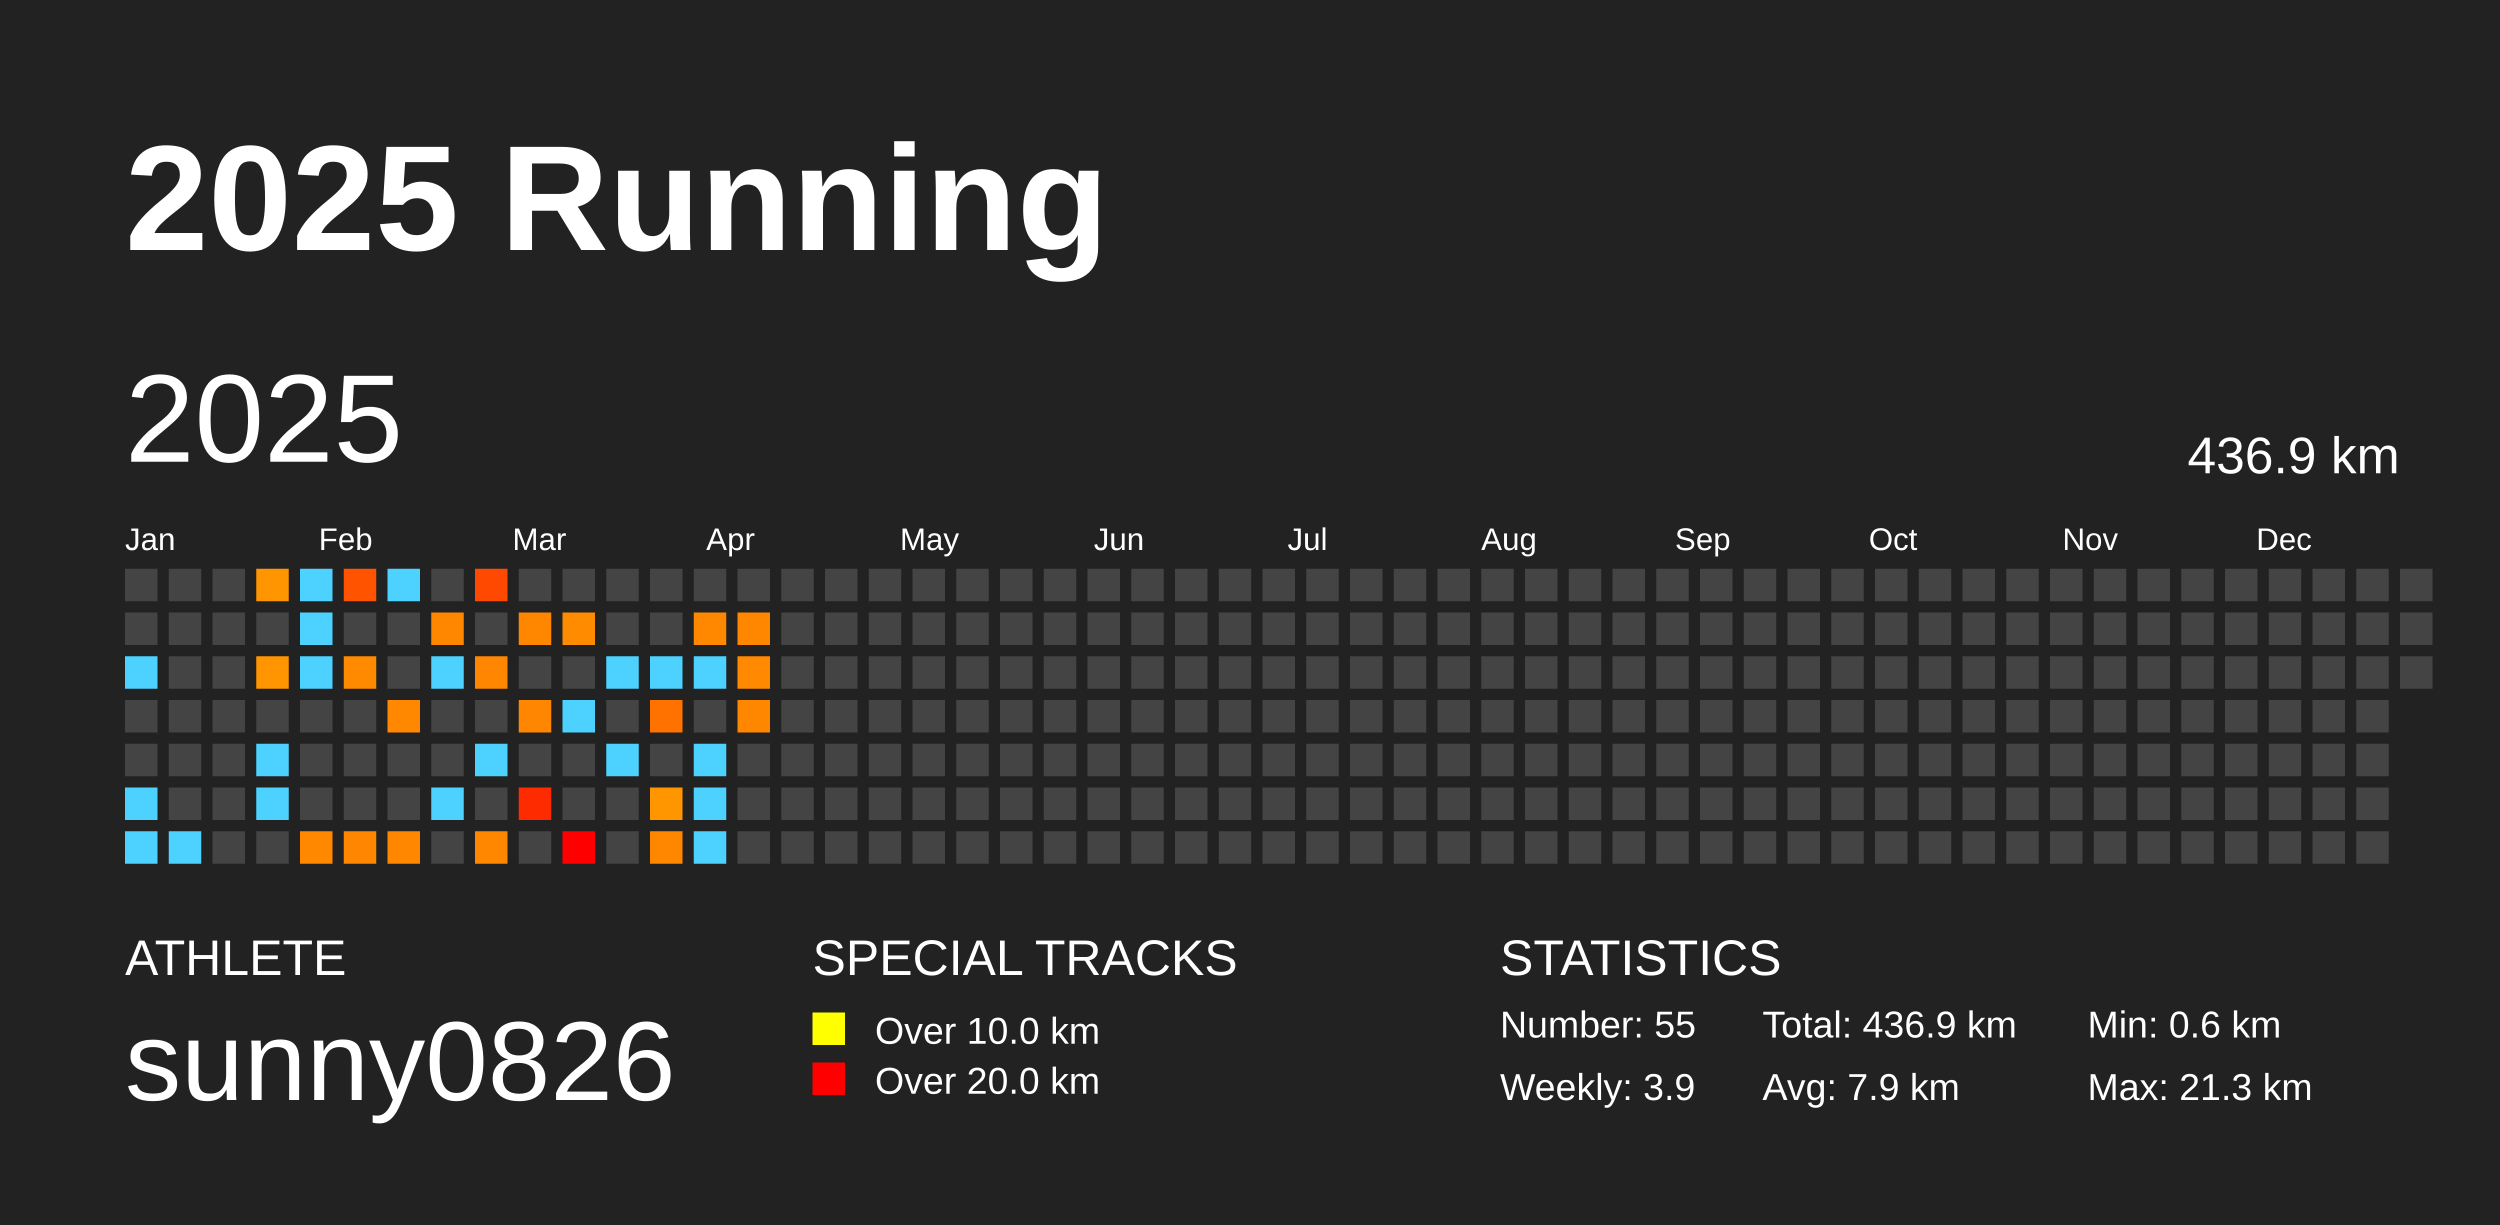
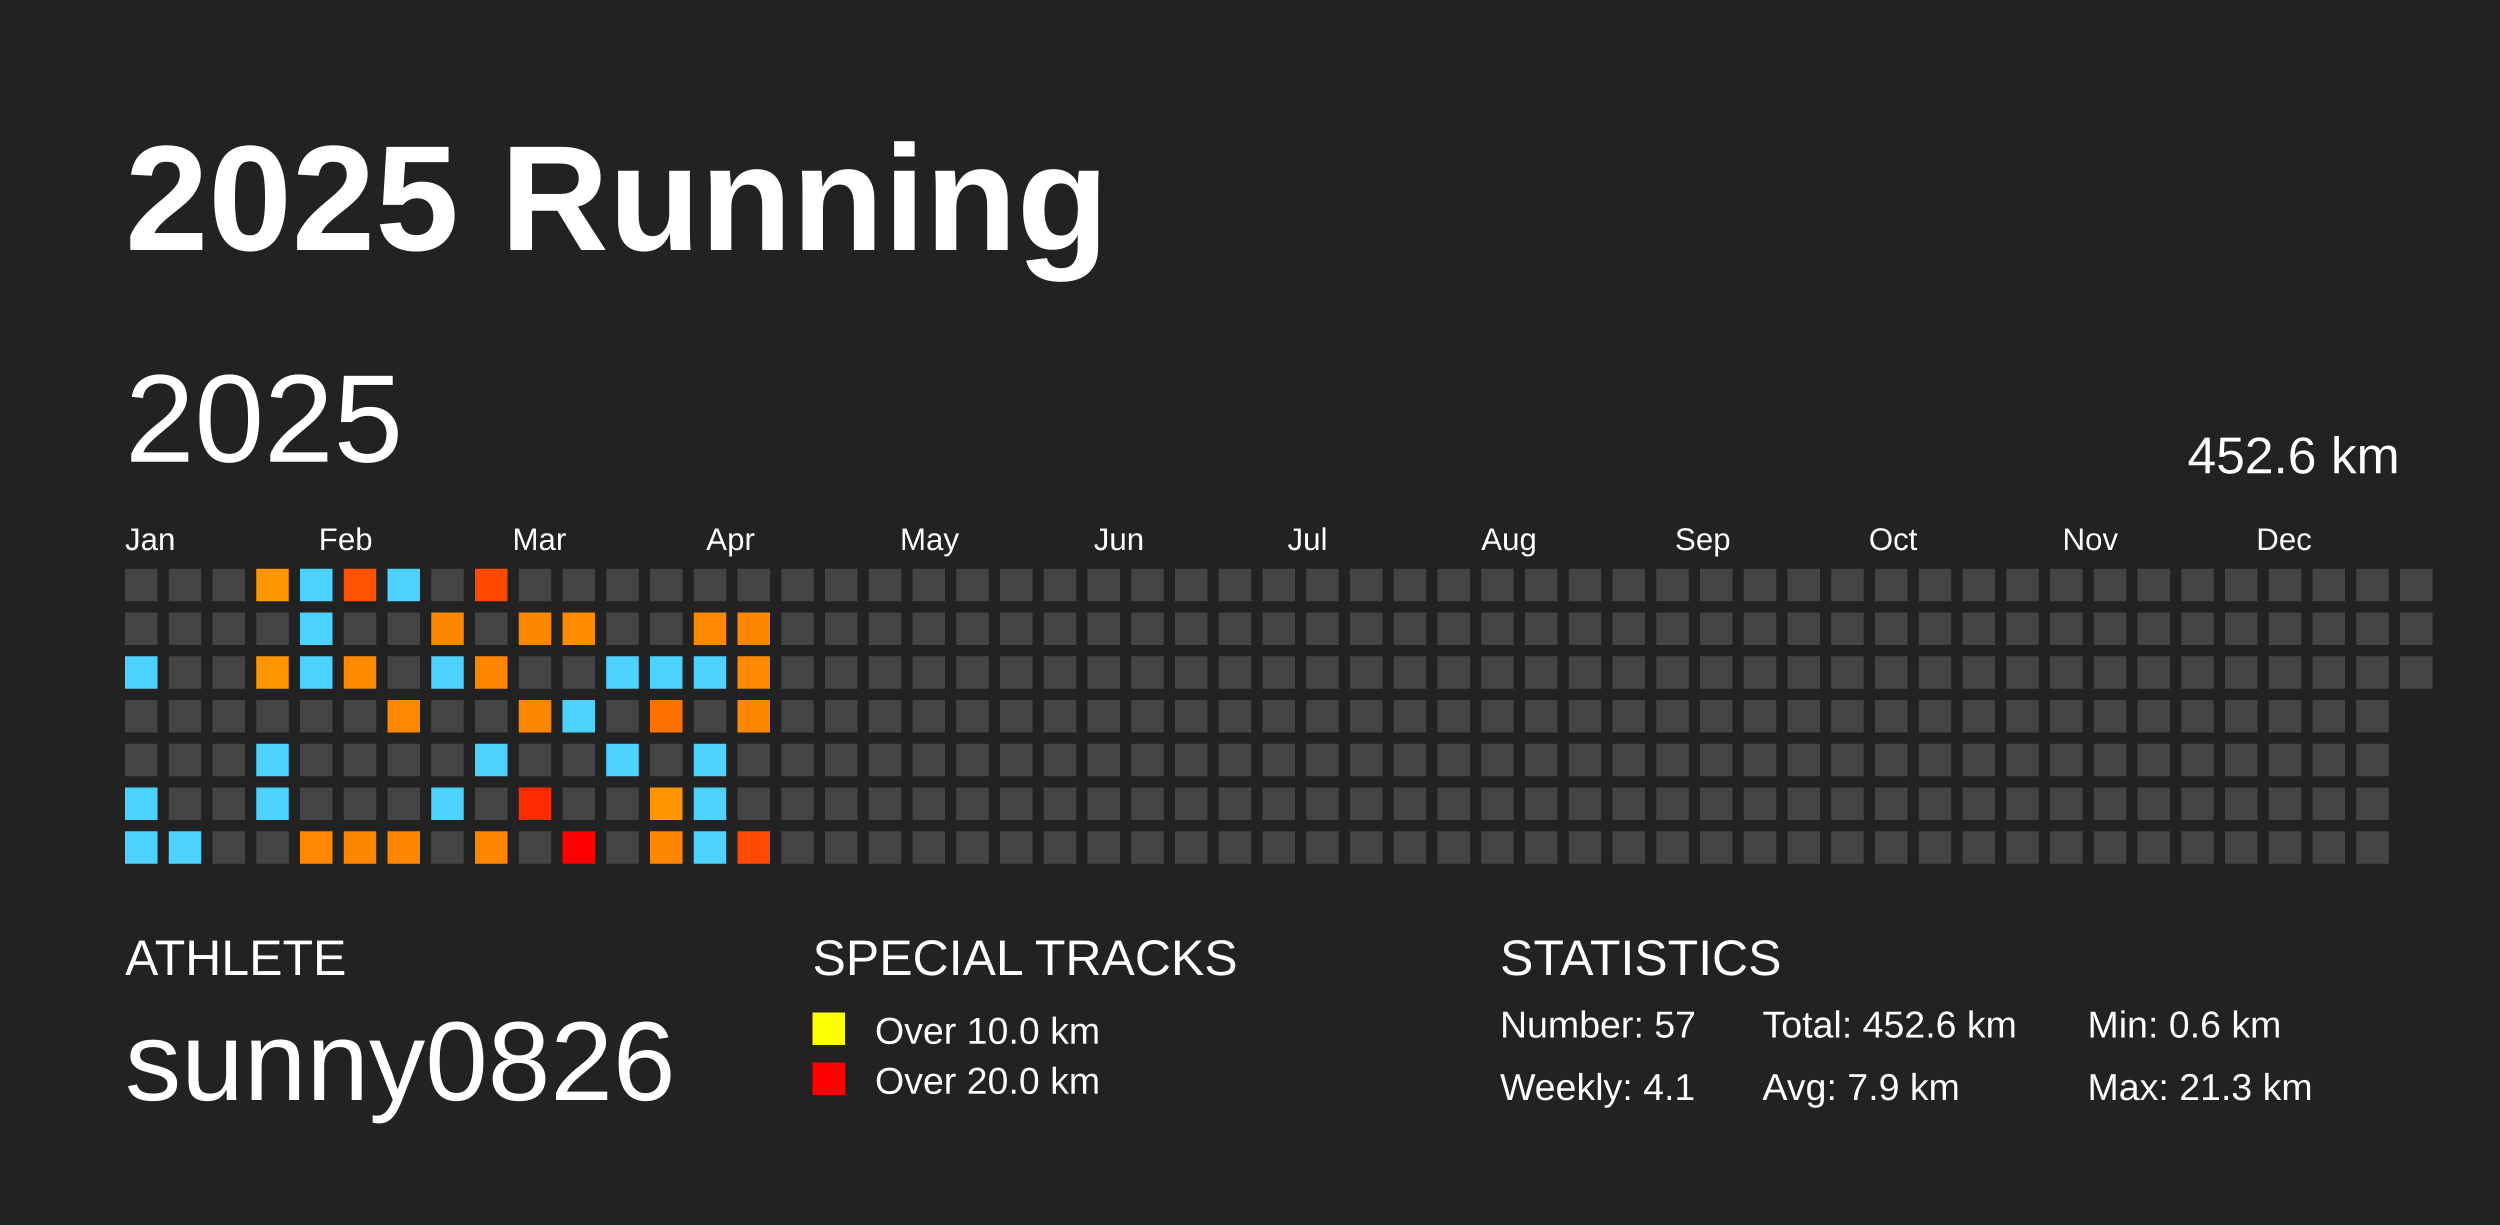
<svg xmlns="http://www.w3.org/2000/svg" baseProfile="full" height="98mm" version="1.1" viewBox="0,0,200,98" width="200mm">
  <defs />
  <rect fill="#222222" height="98" width="200" x="0" y="0" />
  <text fill="#FFFFFF" style="font-size:12px; font-family:Arial; font-weight:bold;" x="10" y="20">2025 Running</text>
  <text fill="#FFFFFF" style="font-size:4px; font-family:Arial" x="10" y="78">ATHLETE</text>
  <text fill="#FFFFFF" style="font-size:9px; font-family:Arial" x="10" y="88">sunny0826</text>
  <text fill="#FFFFFF" style="font-size:4px; font-family:Arial" x="65" y="78">SPECIAL TRACKS</text>
  <rect fill="yellow" height="2.6" width="2.6" x="65" y="81" />
  <text fill="#FFFFFF" style="font-size:3px; font-family:Arial" x="70" y="83.5">Over 10.0 km</text>
  <rect fill="red" height="2.6" width="2.6" x="65" y="85" />
  <text fill="#FFFFFF" style="font-size:3px; font-family:Arial" x="70" y="87.5">Over 20.0 km</text>
  <text fill="#FFFFFF" style="font-size:4px; font-family:Arial" x="120" y="78">STATISTICS</text>
-   <text fill="#FFFFFF" style="font-size:3px; font-family:Arial" x="120" y="83">Number: 55</text>
-   <text fill="#FFFFFF" style="font-size:3px; font-family:Arial" x="120" y="88">Weekly: 3.9</text>
-   <text fill="#FFFFFF" style="font-size:3px; font-family:Arial" x="141" y="83">Total: 436.9 km</text>
+   <text fill="#FFFFFF" style="font-size:3px; font-family:Arial" x="120" y="83">Number: 57</text>
+   <text fill="#FFFFFF" style="font-size:3px; font-family:Arial" x="120" y="88">Weekly: 4.1</text>
+   <text fill="#FFFFFF" style="font-size:3px; font-family:Arial" x="141" y="83">Total: 452.6 km</text>
  <text fill="#FFFFFF" style="font-size:3px; font-family:Arial" x="141" y="88">Avg: 7.9 km</text>
  <text fill="#FFFFFF" style="font-size:3px; font-family:Arial" x="167" y="83">Min: 0.6 km</text>
  <text fill="#FFFFFF" style="font-size:3px; font-family:Arial" x="167" y="88">Max: 21.3 km</text>
  <text dominant-baseline="hanging" fill="#FFFFFF" style="font-size:10.0px; font-family:Arial;" x="10" y="30">2025</text>
-   <text dominant-baseline="hanging" fill="#FFFFFF" style="font-size:4.125px; font-family:Arial;" x="175" y="35">436.9 km</text>
+   <text dominant-baseline="hanging" fill="#FFFFFF" style="font-size:4.125px; font-family:Arial;" x="175" y="35">452.6 km</text>
  <text fill="#FFFFFF" style="font-size:2.5px; font-family:Arial" x="10.0" y="44">Jan</text>
  <text fill="#FFFFFF" style="font-size:2.5px; font-family:Arial" x="25.5" y="44">Feb</text>
  <text fill="#FFFFFF" style="font-size:2.5px; font-family:Arial" x="41.0" y="44">Mar</text>
  <text fill="#FFFFFF" style="font-size:2.5px; font-family:Arial" x="56.5" y="44">Apr</text>
  <text fill="#FFFFFF" style="font-size:2.5px; font-family:Arial" x="72.0" y="44">May</text>
  <text fill="#FFFFFF" style="font-size:2.5px; font-family:Arial" x="87.5" y="44">Jun</text>
  <text fill="#FFFFFF" style="font-size:2.5px; font-family:Arial" x="103.0" y="44">Jul</text>
  <text fill="#FFFFFF" style="font-size:2.5px; font-family:Arial" x="118.5" y="44">Aug</text>
  <text fill="#FFFFFF" style="font-size:2.5px; font-family:Arial" x="134.0" y="44">Sep</text>
  <text fill="#FFFFFF" style="font-size:2.5px; font-family:Arial" x="149.5" y="44">Oct</text>
  <text fill="#FFFFFF" style="font-size:2.5px; font-family:Arial" x="165.0" y="44">Nov</text>
  <text fill="#FFFFFF" style="font-size:2.5px; font-family:Arial" x="180.5" y="44">Dec</text>
  <rect fill="#444444" height="2.6" width="2.6" x="10.0" y="45.5" />
  <rect fill="#444444" height="2.6" width="2.6" x="10.0" y="49.0" />
  <rect fill="#4dd2ff" height="2.6" width="2.6" x="10.0" y="52.5" />
  <rect fill="#444444" height="2.6" width="2.6" x="10.0" y="56.0" />
  <rect fill="#444444" height="2.6" width="2.6" x="10.0" y="59.5" />
  <rect fill="#4dd2ff" height="2.6" width="2.6" x="10.0" y="63.0" />
  <rect fill="#4dd2ff" height="2.6" width="2.6" x="10.0" y="66.5" />
  <rect fill="#444444" height="2.6" width="2.6" x="13.5" y="45.5" />
  <rect fill="#444444" height="2.6" width="2.6" x="13.5" y="49.0" />
  <rect fill="#444444" height="2.6" width="2.6" x="13.5" y="52.5" />
  <rect fill="#444444" height="2.6" width="2.6" x="13.5" y="56.0" />
  <rect fill="#444444" height="2.6" width="2.6" x="13.5" y="59.5" />
  <rect fill="#444444" height="2.6" width="2.6" x="13.5" y="63.0" />
  <rect fill="#4dd2ff" height="2.6" width="2.6" x="13.5" y="66.5" />
  <rect fill="#444444" height="2.6" width="2.6" x="17.0" y="45.5" />
  <rect fill="#444444" height="2.6" width="2.6" x="17.0" y="49.0" />
  <rect fill="#444444" height="2.6" width="2.6" x="17.0" y="52.5" />
  <rect fill="#444444" height="2.6" width="2.6" x="17.0" y="56.0" />
  <rect fill="#444444" height="2.6" width="2.6" x="17.0" y="59.5" />
  <rect fill="#444444" height="2.6" width="2.6" x="17.0" y="63.0" />
  <rect fill="#444444" height="2.6" width="2.6" x="17.0" y="66.5" />
  <rect fill="#ff9500" height="2.6" width="2.6" x="20.5" y="45.5" />
  <rect fill="#444444" height="2.6" width="2.6" x="20.5" y="49.0" />
  <rect fill="#ff9500" height="2.6" width="2.6" x="20.5" y="52.5" />
  <rect fill="#444444" height="2.6" width="2.6" x="20.5" y="56.0" />
  <rect fill="#4dd2ff" height="2.6" width="2.6" x="20.5" y="59.5" />
  <rect fill="#4dd2ff" height="2.6" width="2.6" x="20.5" y="63.0" />
  <rect fill="#444444" height="2.6" width="2.6" x="20.5" y="66.5" />
  <rect fill="#4dd2ff" height="2.6" width="2.6" x="24.0" y="45.5" />
  <rect fill="#4dd2ff" height="2.6" width="2.6" x="24.0" y="49.0" />
  <rect fill="#4dd2ff" height="2.6" width="2.6" x="24.0" y="52.5" />
  <rect fill="#444444" height="2.6" width="2.6" x="24.0" y="56.0" />
  <rect fill="#444444" height="2.6" width="2.6" x="24.0" y="59.5" />
  <rect fill="#444444" height="2.6" width="2.6" x="24.0" y="63.0" />
  <rect fill="#ff8800" height="2.6" width="2.6" x="24.0" y="66.5" />
  <rect fill="#ff5300" height="2.6" width="2.6" x="27.5" y="45.5" />
  <rect fill="#444444" height="2.6" width="2.6" x="27.5" y="49.0" />
  <rect fill="#ff8a00" height="2.6" width="2.6" x="27.5" y="52.5" />
  <rect fill="#444444" height="2.6" width="2.6" x="27.5" y="56.0" />
  <rect fill="#444444" height="2.6" width="2.6" x="27.5" y="59.5" />
  <rect fill="#444444" height="2.6" width="2.6" x="27.5" y="63.0" />
  <rect fill="#ff8600" height="2.6" width="2.6" x="27.5" y="66.5" />
  <rect fill="#4dd2ff" height="2.6" width="2.6" x="31.0" y="45.5" />
  <rect fill="#444444" height="2.6" width="2.6" x="31.0" y="49.0" />
  <rect fill="#444444" height="2.6" width="2.6" x="31.0" y="52.5" />
  <rect fill="#ff8800" height="2.6" width="2.6" x="31.0" y="56.0" />
  <rect fill="#444444" height="2.6" width="2.6" x="31.0" y="59.5" />
  <rect fill="#444444" height="2.6" width="2.6" x="31.0" y="63.0" />
  <rect fill="#ff8700" height="2.6" width="2.6" x="31.0" y="66.5" />
  <rect fill="#444444" height="2.6" width="2.6" x="34.5" y="45.5" />
  <rect fill="#ff8700" height="2.6" width="2.6" x="34.5" y="49.0" />
  <rect fill="#4dd2ff" height="2.6" width="2.6" x="34.5" y="52.5" />
  <rect fill="#444444" height="2.6" width="2.6" x="34.5" y="56.0" />
  <rect fill="#444444" height="2.6" width="2.6" x="34.5" y="59.5" />
  <rect fill="#4dd2ff" height="2.6" width="2.6" x="34.5" y="63.0" />
  <rect fill="#444444" height="2.6" width="2.6" x="34.5" y="66.5" />
  <rect fill="#ff4900" height="2.6" width="2.6" x="38.0" y="45.5" />
  <rect fill="#444444" height="2.6" width="2.6" x="38.0" y="49.0" />
  <rect fill="#ff8600" height="2.6" width="2.6" x="38.0" y="52.5" />
  <rect fill="#444444" height="2.6" width="2.6" x="38.0" y="56.0" />
  <rect fill="#4dd2ff" height="2.6" width="2.6" x="38.0" y="59.5" />
  <rect fill="#444444" height="2.6" width="2.6" x="38.0" y="63.0" />
  <rect fill="#ff8700" height="2.6" width="2.6" x="38.0" y="66.5" />
  <rect fill="#444444" height="2.6" width="2.6" x="41.5" y="45.5" />
  <rect fill="#ff8700" height="2.6" width="2.6" x="41.5" y="49.0" />
  <rect fill="#444444" height="2.6" width="2.6" x="41.5" y="52.5" />
  <rect fill="#ff8600" height="2.6" width="2.6" x="41.5" y="56.0" />
  <rect fill="#444444" height="2.6" width="2.6" x="41.5" y="59.5" />
  <rect fill="#ff2b00" height="2.6" width="2.6" x="41.5" y="63.0" />
  <rect fill="#444444" height="2.6" width="2.6" x="41.5" y="66.5" />
  <rect fill="#444444" height="2.6" width="2.6" x="45.0" y="45.5" />
  <rect fill="#ff8c00" height="2.6" width="2.6" x="45.0" y="49.0" />
  <rect fill="#444444" height="2.6" width="2.6" x="45.0" y="52.5" />
  <rect fill="#4dd2ff" height="2.6" width="2.6" x="45.0" y="56.0" />
  <rect fill="#444444" height="2.6" width="2.6" x="45.0" y="59.5" />
  <rect fill="#444444" height="2.6" width="2.6" x="45.0" y="63.0" />
  <rect fill="red" height="2.6" width="2.6" x="45.0" y="66.5" />
  <rect fill="#444444" height="2.6" width="2.6" x="48.5" y="45.5" />
  <rect fill="#444444" height="2.6" width="2.6" x="48.5" y="49.0" />
  <rect fill="#4dd2ff" height="2.6" width="2.6" x="48.5" y="52.5" />
  <rect fill="#444444" height="2.6" width="2.6" x="48.5" y="56.0" />
  <rect fill="#4dd2ff" height="2.6" width="2.6" x="48.5" y="59.5" />
  <rect fill="#444444" height="2.6" width="2.6" x="48.5" y="63.0" />
  <rect fill="#444444" height="2.6" width="2.6" x="48.5" y="66.5" />
  <rect fill="#444444" height="2.6" width="2.6" x="52.0" y="45.5" />
  <rect fill="#444444" height="2.6" width="2.6" x="52.0" y="49.0" />
  <rect fill="#4dd2ff" height="2.6" width="2.6" x="52.0" y="52.5" />
  <rect fill="#ff7200" height="2.6" width="2.6" x="52.0" y="56.0" />
  <rect fill="#444444" height="2.6" width="2.6" x="52.0" y="59.5" />
  <rect fill="#ff9600" height="2.6" width="2.6" x="52.0" y="63.0" />
  <rect fill="#ff8700" height="2.6" width="2.6" x="52.0" y="66.5" />
  <rect fill="#444444" height="2.6" width="2.6" x="55.5" y="45.5" />
  <rect fill="#ff8800" height="2.6" width="2.6" x="55.5" y="49.0" />
  <rect fill="#4dd2ff" height="2.6" width="2.6" x="55.5" y="52.5" />
  <rect fill="#444444" height="2.6" width="2.6" x="55.5" y="56.0" />
  <rect fill="#4dd2ff" height="2.6" width="2.6" x="55.5" y="59.5" />
  <rect fill="#4dd2ff" height="2.6" width="2.6" x="55.5" y="63.0" />
  <rect fill="#4dd2ff" height="2.6" width="2.6" x="55.5" y="66.5" />
  <rect fill="#444444" height="2.6" width="2.6" x="59.0" y="45.5" />
  <rect fill="#ff8700" height="2.6" width="2.6" x="59.0" y="49.0" />
  <rect fill="#ff8900" height="2.6" width="2.6" x="59.0" y="52.5" />
  <rect fill="#ff8700" height="2.6" width="2.6" x="59.0" y="56.0" />
  <rect fill="#444444" height="2.6" width="2.6" x="59.0" y="59.5" />
  <rect fill="#444444" height="2.6" width="2.6" x="59.0" y="63.0" />
-   <rect fill="#444444" height="2.6" width="2.6" x="59.0" y="66.5" />
+   <rect fill="#ff4a00" height="2.6" width="2.6" x="59.0" y="66.5" />
  <rect fill="#444444" height="2.6" width="2.6" x="62.5" y="45.5" />
  <rect fill="#444444" height="2.6" width="2.6" x="62.5" y="49.0" />
  <rect fill="#444444" height="2.6" width="2.6" x="62.5" y="52.5" />
  <rect fill="#444444" height="2.6" width="2.6" x="62.5" y="56.0" />
  <rect fill="#444444" height="2.6" width="2.6" x="62.5" y="59.5" />
  <rect fill="#444444" height="2.6" width="2.6" x="62.5" y="63.0" />
  <rect fill="#444444" height="2.6" width="2.6" x="62.5" y="66.5" />
  <rect fill="#444444" height="2.6" width="2.6" x="66.0" y="45.5" />
  <rect fill="#444444" height="2.6" width="2.6" x="66.0" y="49.0" />
  <rect fill="#444444" height="2.6" width="2.6" x="66.0" y="52.5" />
  <rect fill="#444444" height="2.6" width="2.6" x="66.0" y="56.0" />
  <rect fill="#444444" height="2.6" width="2.6" x="66.0" y="59.5" />
  <rect fill="#444444" height="2.6" width="2.6" x="66.0" y="63.0" />
  <rect fill="#444444" height="2.6" width="2.6" x="66.0" y="66.5" />
  <rect fill="#444444" height="2.6" width="2.6" x="69.5" y="45.5" />
  <rect fill="#444444" height="2.6" width="2.6" x="69.5" y="49.0" />
  <rect fill="#444444" height="2.6" width="2.6" x="69.5" y="52.5" />
  <rect fill="#444444" height="2.6" width="2.6" x="69.5" y="56.0" />
  <rect fill="#444444" height="2.6" width="2.6" x="69.5" y="59.5" />
  <rect fill="#444444" height="2.6" width="2.6" x="69.5" y="63.0" />
  <rect fill="#444444" height="2.6" width="2.6" x="69.5" y="66.5" />
  <rect fill="#444444" height="2.6" width="2.6" x="73.0" y="45.5" />
  <rect fill="#444444" height="2.6" width="2.6" x="73.0" y="49.0" />
  <rect fill="#444444" height="2.6" width="2.6" x="73.0" y="52.5" />
  <rect fill="#444444" height="2.6" width="2.6" x="73.0" y="56.0" />
  <rect fill="#444444" height="2.6" width="2.6" x="73.0" y="59.5" />
  <rect fill="#444444" height="2.6" width="2.6" x="73.0" y="63.0" />
  <rect fill="#444444" height="2.6" width="2.6" x="73.0" y="66.5" />
  <rect fill="#444444" height="2.6" width="2.6" x="76.5" y="45.5" />
  <rect fill="#444444" height="2.6" width="2.6" x="76.5" y="49.0" />
  <rect fill="#444444" height="2.6" width="2.6" x="76.5" y="52.5" />
  <rect fill="#444444" height="2.6" width="2.6" x="76.5" y="56.0" />
  <rect fill="#444444" height="2.6" width="2.6" x="76.5" y="59.5" />
  <rect fill="#444444" height="2.6" width="2.6" x="76.5" y="63.0" />
  <rect fill="#444444" height="2.6" width="2.6" x="76.5" y="66.5" />
  <rect fill="#444444" height="2.6" width="2.6" x="80.0" y="45.5" />
  <rect fill="#444444" height="2.6" width="2.6" x="80.0" y="49.0" />
  <rect fill="#444444" height="2.6" width="2.6" x="80.0" y="52.5" />
  <rect fill="#444444" height="2.6" width="2.6" x="80.0" y="56.0" />
  <rect fill="#444444" height="2.6" width="2.6" x="80.0" y="59.5" />
  <rect fill="#444444" height="2.6" width="2.6" x="80.0" y="63.0" />
  <rect fill="#444444" height="2.6" width="2.6" x="80.0" y="66.5" />
  <rect fill="#444444" height="2.6" width="2.6" x="83.5" y="45.5" />
  <rect fill="#444444" height="2.6" width="2.6" x="83.5" y="49.0" />
  <rect fill="#444444" height="2.6" width="2.6" x="83.5" y="52.5" />
  <rect fill="#444444" height="2.6" width="2.6" x="83.5" y="56.0" />
  <rect fill="#444444" height="2.6" width="2.6" x="83.5" y="59.5" />
  <rect fill="#444444" height="2.6" width="2.6" x="83.5" y="63.0" />
  <rect fill="#444444" height="2.6" width="2.6" x="83.5" y="66.5" />
  <rect fill="#444444" height="2.6" width="2.6" x="87.0" y="45.5" />
  <rect fill="#444444" height="2.6" width="2.6" x="87.0" y="49.0" />
  <rect fill="#444444" height="2.6" width="2.6" x="87.0" y="52.5" />
  <rect fill="#444444" height="2.6" width="2.6" x="87.0" y="56.0" />
  <rect fill="#444444" height="2.6" width="2.6" x="87.0" y="59.5" />
  <rect fill="#444444" height="2.6" width="2.6" x="87.0" y="63.0" />
  <rect fill="#444444" height="2.6" width="2.6" x="87.0" y="66.5" />
  <rect fill="#444444" height="2.6" width="2.6" x="90.5" y="45.5" />
  <rect fill="#444444" height="2.6" width="2.6" x="90.5" y="49.0" />
  <rect fill="#444444" height="2.6" width="2.6" x="90.5" y="52.5" />
  <rect fill="#444444" height="2.6" width="2.6" x="90.5" y="56.0" />
  <rect fill="#444444" height="2.6" width="2.6" x="90.5" y="59.5" />
  <rect fill="#444444" height="2.6" width="2.6" x="90.5" y="63.0" />
  <rect fill="#444444" height="2.6" width="2.6" x="90.5" y="66.5" />
  <rect fill="#444444" height="2.6" width="2.6" x="94.0" y="45.5" />
  <rect fill="#444444" height="2.6" width="2.6" x="94.0" y="49.0" />
  <rect fill="#444444" height="2.6" width="2.6" x="94.0" y="52.5" />
  <rect fill="#444444" height="2.6" width="2.6" x="94.0" y="56.0" />
  <rect fill="#444444" height="2.6" width="2.6" x="94.0" y="59.5" />
  <rect fill="#444444" height="2.6" width="2.6" x="94.0" y="63.0" />
  <rect fill="#444444" height="2.6" width="2.6" x="94.0" y="66.5" />
  <rect fill="#444444" height="2.6" width="2.6" x="97.5" y="45.5" />
  <rect fill="#444444" height="2.6" width="2.6" x="97.5" y="49.0" />
  <rect fill="#444444" height="2.6" width="2.6" x="97.5" y="52.5" />
  <rect fill="#444444" height="2.6" width="2.6" x="97.5" y="56.0" />
  <rect fill="#444444" height="2.6" width="2.6" x="97.5" y="59.5" />
  <rect fill="#444444" height="2.6" width="2.6" x="97.5" y="63.0" />
  <rect fill="#444444" height="2.6" width="2.6" x="97.5" y="66.5" />
  <rect fill="#444444" height="2.6" width="2.6" x="101.0" y="45.5" />
  <rect fill="#444444" height="2.6" width="2.6" x="101.0" y="49.0" />
  <rect fill="#444444" height="2.6" width="2.6" x="101.0" y="52.5" />
  <rect fill="#444444" height="2.6" width="2.6" x="101.0" y="56.0" />
  <rect fill="#444444" height="2.6" width="2.6" x="101.0" y="59.5" />
  <rect fill="#444444" height="2.6" width="2.6" x="101.0" y="63.0" />
  <rect fill="#444444" height="2.6" width="2.6" x="101.0" y="66.5" />
  <rect fill="#444444" height="2.6" width="2.6" x="104.5" y="45.5" />
  <rect fill="#444444" height="2.6" width="2.6" x="104.5" y="49.0" />
  <rect fill="#444444" height="2.6" width="2.6" x="104.5" y="52.5" />
  <rect fill="#444444" height="2.6" width="2.6" x="104.5" y="56.0" />
  <rect fill="#444444" height="2.6" width="2.6" x="104.5" y="59.5" />
  <rect fill="#444444" height="2.6" width="2.6" x="104.5" y="63.0" />
  <rect fill="#444444" height="2.6" width="2.6" x="104.5" y="66.5" />
  <rect fill="#444444" height="2.6" width="2.6" x="108.0" y="45.5" />
  <rect fill="#444444" height="2.6" width="2.6" x="108.0" y="49.0" />
  <rect fill="#444444" height="2.6" width="2.6" x="108.0" y="52.5" />
  <rect fill="#444444" height="2.6" width="2.6" x="108.0" y="56.0" />
  <rect fill="#444444" height="2.6" width="2.6" x="108.0" y="59.5" />
  <rect fill="#444444" height="2.6" width="2.6" x="108.0" y="63.0" />
  <rect fill="#444444" height="2.6" width="2.6" x="108.0" y="66.5" />
  <rect fill="#444444" height="2.6" width="2.6" x="111.5" y="45.5" />
  <rect fill="#444444" height="2.6" width="2.6" x="111.5" y="49.0" />
  <rect fill="#444444" height="2.6" width="2.6" x="111.5" y="52.5" />
  <rect fill="#444444" height="2.6" width="2.6" x="111.5" y="56.0" />
  <rect fill="#444444" height="2.6" width="2.6" x="111.5" y="59.5" />
  <rect fill="#444444" height="2.6" width="2.6" x="111.5" y="63.0" />
  <rect fill="#444444" height="2.6" width="2.6" x="111.5" y="66.5" />
  <rect fill="#444444" height="2.6" width="2.6" x="115.0" y="45.5" />
  <rect fill="#444444" height="2.6" width="2.6" x="115.0" y="49.0" />
  <rect fill="#444444" height="2.6" width="2.6" x="115.0" y="52.5" />
  <rect fill="#444444" height="2.6" width="2.6" x="115.0" y="56.0" />
  <rect fill="#444444" height="2.6" width="2.6" x="115.0" y="59.5" />
  <rect fill="#444444" height="2.6" width="2.6" x="115.0" y="63.0" />
  <rect fill="#444444" height="2.6" width="2.6" x="115.0" y="66.5" />
  <rect fill="#444444" height="2.6" width="2.6" x="118.5" y="45.5" />
  <rect fill="#444444" height="2.6" width="2.6" x="118.5" y="49.0" />
  <rect fill="#444444" height="2.6" width="2.6" x="118.5" y="52.5" />
  <rect fill="#444444" height="2.6" width="2.6" x="118.5" y="56.0" />
  <rect fill="#444444" height="2.6" width="2.6" x="118.5" y="59.5" />
  <rect fill="#444444" height="2.6" width="2.6" x="118.5" y="63.0" />
  <rect fill="#444444" height="2.6" width="2.6" x="118.5" y="66.5" />
  <rect fill="#444444" height="2.6" width="2.6" x="122.0" y="45.5" />
  <rect fill="#444444" height="2.6" width="2.6" x="122.0" y="49.0" />
  <rect fill="#444444" height="2.6" width="2.6" x="122.0" y="52.5" />
  <rect fill="#444444" height="2.6" width="2.6" x="122.0" y="56.0" />
  <rect fill="#444444" height="2.6" width="2.6" x="122.0" y="59.5" />
  <rect fill="#444444" height="2.6" width="2.6" x="122.0" y="63.0" />
  <rect fill="#444444" height="2.6" width="2.6" x="122.0" y="66.5" />
  <rect fill="#444444" height="2.6" width="2.6" x="125.5" y="45.5" />
  <rect fill="#444444" height="2.6" width="2.6" x="125.5" y="49.0" />
  <rect fill="#444444" height="2.6" width="2.6" x="125.5" y="52.5" />
  <rect fill="#444444" height="2.6" width="2.6" x="125.5" y="56.0" />
  <rect fill="#444444" height="2.6" width="2.6" x="125.5" y="59.5" />
  <rect fill="#444444" height="2.6" width="2.6" x="125.5" y="63.0" />
  <rect fill="#444444" height="2.6" width="2.6" x="125.5" y="66.5" />
  <rect fill="#444444" height="2.6" width="2.6" x="129.0" y="45.5" />
  <rect fill="#444444" height="2.6" width="2.6" x="129.0" y="49.0" />
  <rect fill="#444444" height="2.6" width="2.6" x="129.0" y="52.5" />
  <rect fill="#444444" height="2.6" width="2.6" x="129.0" y="56.0" />
  <rect fill="#444444" height="2.6" width="2.6" x="129.0" y="59.5" />
  <rect fill="#444444" height="2.6" width="2.6" x="129.0" y="63.0" />
  <rect fill="#444444" height="2.6" width="2.6" x="129.0" y="66.5" />
  <rect fill="#444444" height="2.6" width="2.6" x="132.5" y="45.5" />
  <rect fill="#444444" height="2.6" width="2.6" x="132.5" y="49.0" />
  <rect fill="#444444" height="2.6" width="2.6" x="132.5" y="52.5" />
  <rect fill="#444444" height="2.6" width="2.6" x="132.5" y="56.0" />
  <rect fill="#444444" height="2.6" width="2.6" x="132.5" y="59.5" />
  <rect fill="#444444" height="2.6" width="2.6" x="132.5" y="63.0" />
  <rect fill="#444444" height="2.6" width="2.6" x="132.5" y="66.5" />
  <rect fill="#444444" height="2.6" width="2.6" x="136.0" y="45.5" />
  <rect fill="#444444" height="2.6" width="2.6" x="136.0" y="49.0" />
  <rect fill="#444444" height="2.6" width="2.6" x="136.0" y="52.5" />
  <rect fill="#444444" height="2.6" width="2.6" x="136.0" y="56.0" />
  <rect fill="#444444" height="2.6" width="2.6" x="136.0" y="59.5" />
  <rect fill="#444444" height="2.6" width="2.6" x="136.0" y="63.0" />
  <rect fill="#444444" height="2.6" width="2.6" x="136.0" y="66.5" />
  <rect fill="#444444" height="2.6" width="2.6" x="139.5" y="45.5" />
  <rect fill="#444444" height="2.6" width="2.6" x="139.5" y="49.0" />
  <rect fill="#444444" height="2.6" width="2.6" x="139.5" y="52.5" />
  <rect fill="#444444" height="2.6" width="2.6" x="139.5" y="56.0" />
  <rect fill="#444444" height="2.6" width="2.6" x="139.5" y="59.5" />
  <rect fill="#444444" height="2.6" width="2.6" x="139.5" y="63.0" />
  <rect fill="#444444" height="2.6" width="2.6" x="139.5" y="66.5" />
  <rect fill="#444444" height="2.6" width="2.6" x="143.0" y="45.5" />
  <rect fill="#444444" height="2.6" width="2.6" x="143.0" y="49.0" />
  <rect fill="#444444" height="2.6" width="2.6" x="143.0" y="52.5" />
  <rect fill="#444444" height="2.6" width="2.6" x="143.0" y="56.0" />
  <rect fill="#444444" height="2.6" width="2.6" x="143.0" y="59.5" />
  <rect fill="#444444" height="2.6" width="2.6" x="143.0" y="63.0" />
  <rect fill="#444444" height="2.6" width="2.6" x="143.0" y="66.5" />
  <rect fill="#444444" height="2.6" width="2.6" x="146.5" y="45.5" />
  <rect fill="#444444" height="2.6" width="2.6" x="146.5" y="49.0" />
  <rect fill="#444444" height="2.6" width="2.6" x="146.5" y="52.5" />
  <rect fill="#444444" height="2.6" width="2.6" x="146.5" y="56.0" />
  <rect fill="#444444" height="2.6" width="2.6" x="146.5" y="59.5" />
  <rect fill="#444444" height="2.6" width="2.6" x="146.5" y="63.0" />
  <rect fill="#444444" height="2.6" width="2.6" x="146.5" y="66.5" />
  <rect fill="#444444" height="2.6" width="2.6" x="150.0" y="45.5" />
  <rect fill="#444444" height="2.6" width="2.6" x="150.0" y="49.0" />
  <rect fill="#444444" height="2.6" width="2.6" x="150.0" y="52.5" />
  <rect fill="#444444" height="2.6" width="2.6" x="150.0" y="56.0" />
  <rect fill="#444444" height="2.6" width="2.6" x="150.0" y="59.5" />
  <rect fill="#444444" height="2.6" width="2.6" x="150.0" y="63.0" />
  <rect fill="#444444" height="2.6" width="2.6" x="150.0" y="66.5" />
  <rect fill="#444444" height="2.6" width="2.6" x="153.5" y="45.5" />
  <rect fill="#444444" height="2.6" width="2.6" x="153.5" y="49.0" />
  <rect fill="#444444" height="2.6" width="2.6" x="153.5" y="52.5" />
  <rect fill="#444444" height="2.6" width="2.6" x="153.5" y="56.0" />
  <rect fill="#444444" height="2.6" width="2.6" x="153.5" y="59.5" />
  <rect fill="#444444" height="2.6" width="2.6" x="153.5" y="63.0" />
  <rect fill="#444444" height="2.6" width="2.6" x="153.5" y="66.5" />
  <rect fill="#444444" height="2.6" width="2.6" x="157.0" y="45.5" />
  <rect fill="#444444" height="2.6" width="2.6" x="157.0" y="49.0" />
  <rect fill="#444444" height="2.6" width="2.6" x="157.0" y="52.5" />
  <rect fill="#444444" height="2.6" width="2.6" x="157.0" y="56.0" />
  <rect fill="#444444" height="2.6" width="2.6" x="157.0" y="59.5" />
  <rect fill="#444444" height="2.6" width="2.6" x="157.0" y="63.0" />
  <rect fill="#444444" height="2.6" width="2.6" x="157.0" y="66.5" />
  <rect fill="#444444" height="2.6" width="2.6" x="160.5" y="45.5" />
  <rect fill="#444444" height="2.6" width="2.6" x="160.5" y="49.0" />
  <rect fill="#444444" height="2.6" width="2.6" x="160.5" y="52.5" />
  <rect fill="#444444" height="2.6" width="2.6" x="160.5" y="56.0" />
  <rect fill="#444444" height="2.6" width="2.6" x="160.5" y="59.5" />
  <rect fill="#444444" height="2.6" width="2.6" x="160.5" y="63.0" />
  <rect fill="#444444" height="2.6" width="2.6" x="160.5" y="66.5" />
  <rect fill="#444444" height="2.6" width="2.6" x="164.0" y="45.5" />
  <rect fill="#444444" height="2.6" width="2.6" x="164.0" y="49.0" />
  <rect fill="#444444" height="2.6" width="2.6" x="164.0" y="52.5" />
  <rect fill="#444444" height="2.6" width="2.6" x="164.0" y="56.0" />
  <rect fill="#444444" height="2.6" width="2.6" x="164.0" y="59.5" />
  <rect fill="#444444" height="2.6" width="2.6" x="164.0" y="63.0" />
  <rect fill="#444444" height="2.6" width="2.6" x="164.0" y="66.5" />
  <rect fill="#444444" height="2.6" width="2.6" x="167.5" y="45.5" />
  <rect fill="#444444" height="2.6" width="2.6" x="167.5" y="49.0" />
  <rect fill="#444444" height="2.6" width="2.6" x="167.5" y="52.5" />
  <rect fill="#444444" height="2.6" width="2.6" x="167.5" y="56.0" />
  <rect fill="#444444" height="2.6" width="2.6" x="167.5" y="59.5" />
  <rect fill="#444444" height="2.6" width="2.6" x="167.5" y="63.0" />
  <rect fill="#444444" height="2.6" width="2.6" x="167.5" y="66.5" />
  <rect fill="#444444" height="2.6" width="2.6" x="171.0" y="45.5" />
  <rect fill="#444444" height="2.6" width="2.6" x="171.0" y="49.0" />
  <rect fill="#444444" height="2.6" width="2.6" x="171.0" y="52.5" />
  <rect fill="#444444" height="2.6" width="2.6" x="171.0" y="56.0" />
  <rect fill="#444444" height="2.6" width="2.6" x="171.0" y="59.5" />
  <rect fill="#444444" height="2.6" width="2.6" x="171.0" y="63.0" />
  <rect fill="#444444" height="2.6" width="2.6" x="171.0" y="66.5" />
  <rect fill="#444444" height="2.6" width="2.6" x="174.5" y="45.5" />
  <rect fill="#444444" height="2.6" width="2.6" x="174.5" y="49.0" />
  <rect fill="#444444" height="2.6" width="2.6" x="174.5" y="52.5" />
  <rect fill="#444444" height="2.6" width="2.6" x="174.5" y="56.0" />
  <rect fill="#444444" height="2.6" width="2.6" x="174.5" y="59.5" />
  <rect fill="#444444" height="2.6" width="2.6" x="174.5" y="63.0" />
  <rect fill="#444444" height="2.6" width="2.6" x="174.5" y="66.5" />
  <rect fill="#444444" height="2.6" width="2.6" x="178.0" y="45.5" />
  <rect fill="#444444" height="2.6" width="2.6" x="178.0" y="49.0" />
  <rect fill="#444444" height="2.6" width="2.6" x="178.0" y="52.5" />
  <rect fill="#444444" height="2.6" width="2.6" x="178.0" y="56.0" />
  <rect fill="#444444" height="2.6" width="2.6" x="178.0" y="59.5" />
  <rect fill="#444444" height="2.6" width="2.6" x="178.0" y="63.0" />
  <rect fill="#444444" height="2.6" width="2.6" x="178.0" y="66.5" />
  <rect fill="#444444" height="2.6" width="2.6" x="181.5" y="45.5" />
  <rect fill="#444444" height="2.6" width="2.6" x="181.5" y="49.0" />
  <rect fill="#444444" height="2.6" width="2.6" x="181.5" y="52.5" />
  <rect fill="#444444" height="2.6" width="2.6" x="181.5" y="56.0" />
  <rect fill="#444444" height="2.6" width="2.6" x="181.5" y="59.5" />
  <rect fill="#444444" height="2.6" width="2.6" x="181.5" y="63.0" />
  <rect fill="#444444" height="2.6" width="2.6" x="181.5" y="66.5" />
  <rect fill="#444444" height="2.6" width="2.6" x="185.0" y="45.5" />
  <rect fill="#444444" height="2.6" width="2.6" x="185.0" y="49.0" />
  <rect fill="#444444" height="2.6" width="2.6" x="185.0" y="52.5" />
  <rect fill="#444444" height="2.6" width="2.6" x="185.0" y="56.0" />
  <rect fill="#444444" height="2.6" width="2.6" x="185.0" y="59.5" />
  <rect fill="#444444" height="2.6" width="2.6" x="185.0" y="63.0" />
  <rect fill="#444444" height="2.6" width="2.6" x="185.0" y="66.5" />
  <rect fill="#444444" height="2.6" width="2.6" x="188.5" y="45.5" />
  <rect fill="#444444" height="2.6" width="2.6" x="188.5" y="49.0" />
  <rect fill="#444444" height="2.6" width="2.6" x="188.5" y="52.5" />
  <rect fill="#444444" height="2.6" width="2.6" x="188.5" y="56.0" />
  <rect fill="#444444" height="2.6" width="2.6" x="188.5" y="59.5" />
  <rect fill="#444444" height="2.6" width="2.6" x="188.5" y="63.0" />
  <rect fill="#444444" height="2.6" width="2.6" x="188.5" y="66.5" />
  <rect fill="#444444" height="2.6" width="2.6" x="192.0" y="45.5" />
  <rect fill="#444444" height="2.6" width="2.6" x="192.0" y="49.0" />
  <rect fill="#444444" height="2.6" width="2.6" x="192.0" y="52.5" />
</svg>
